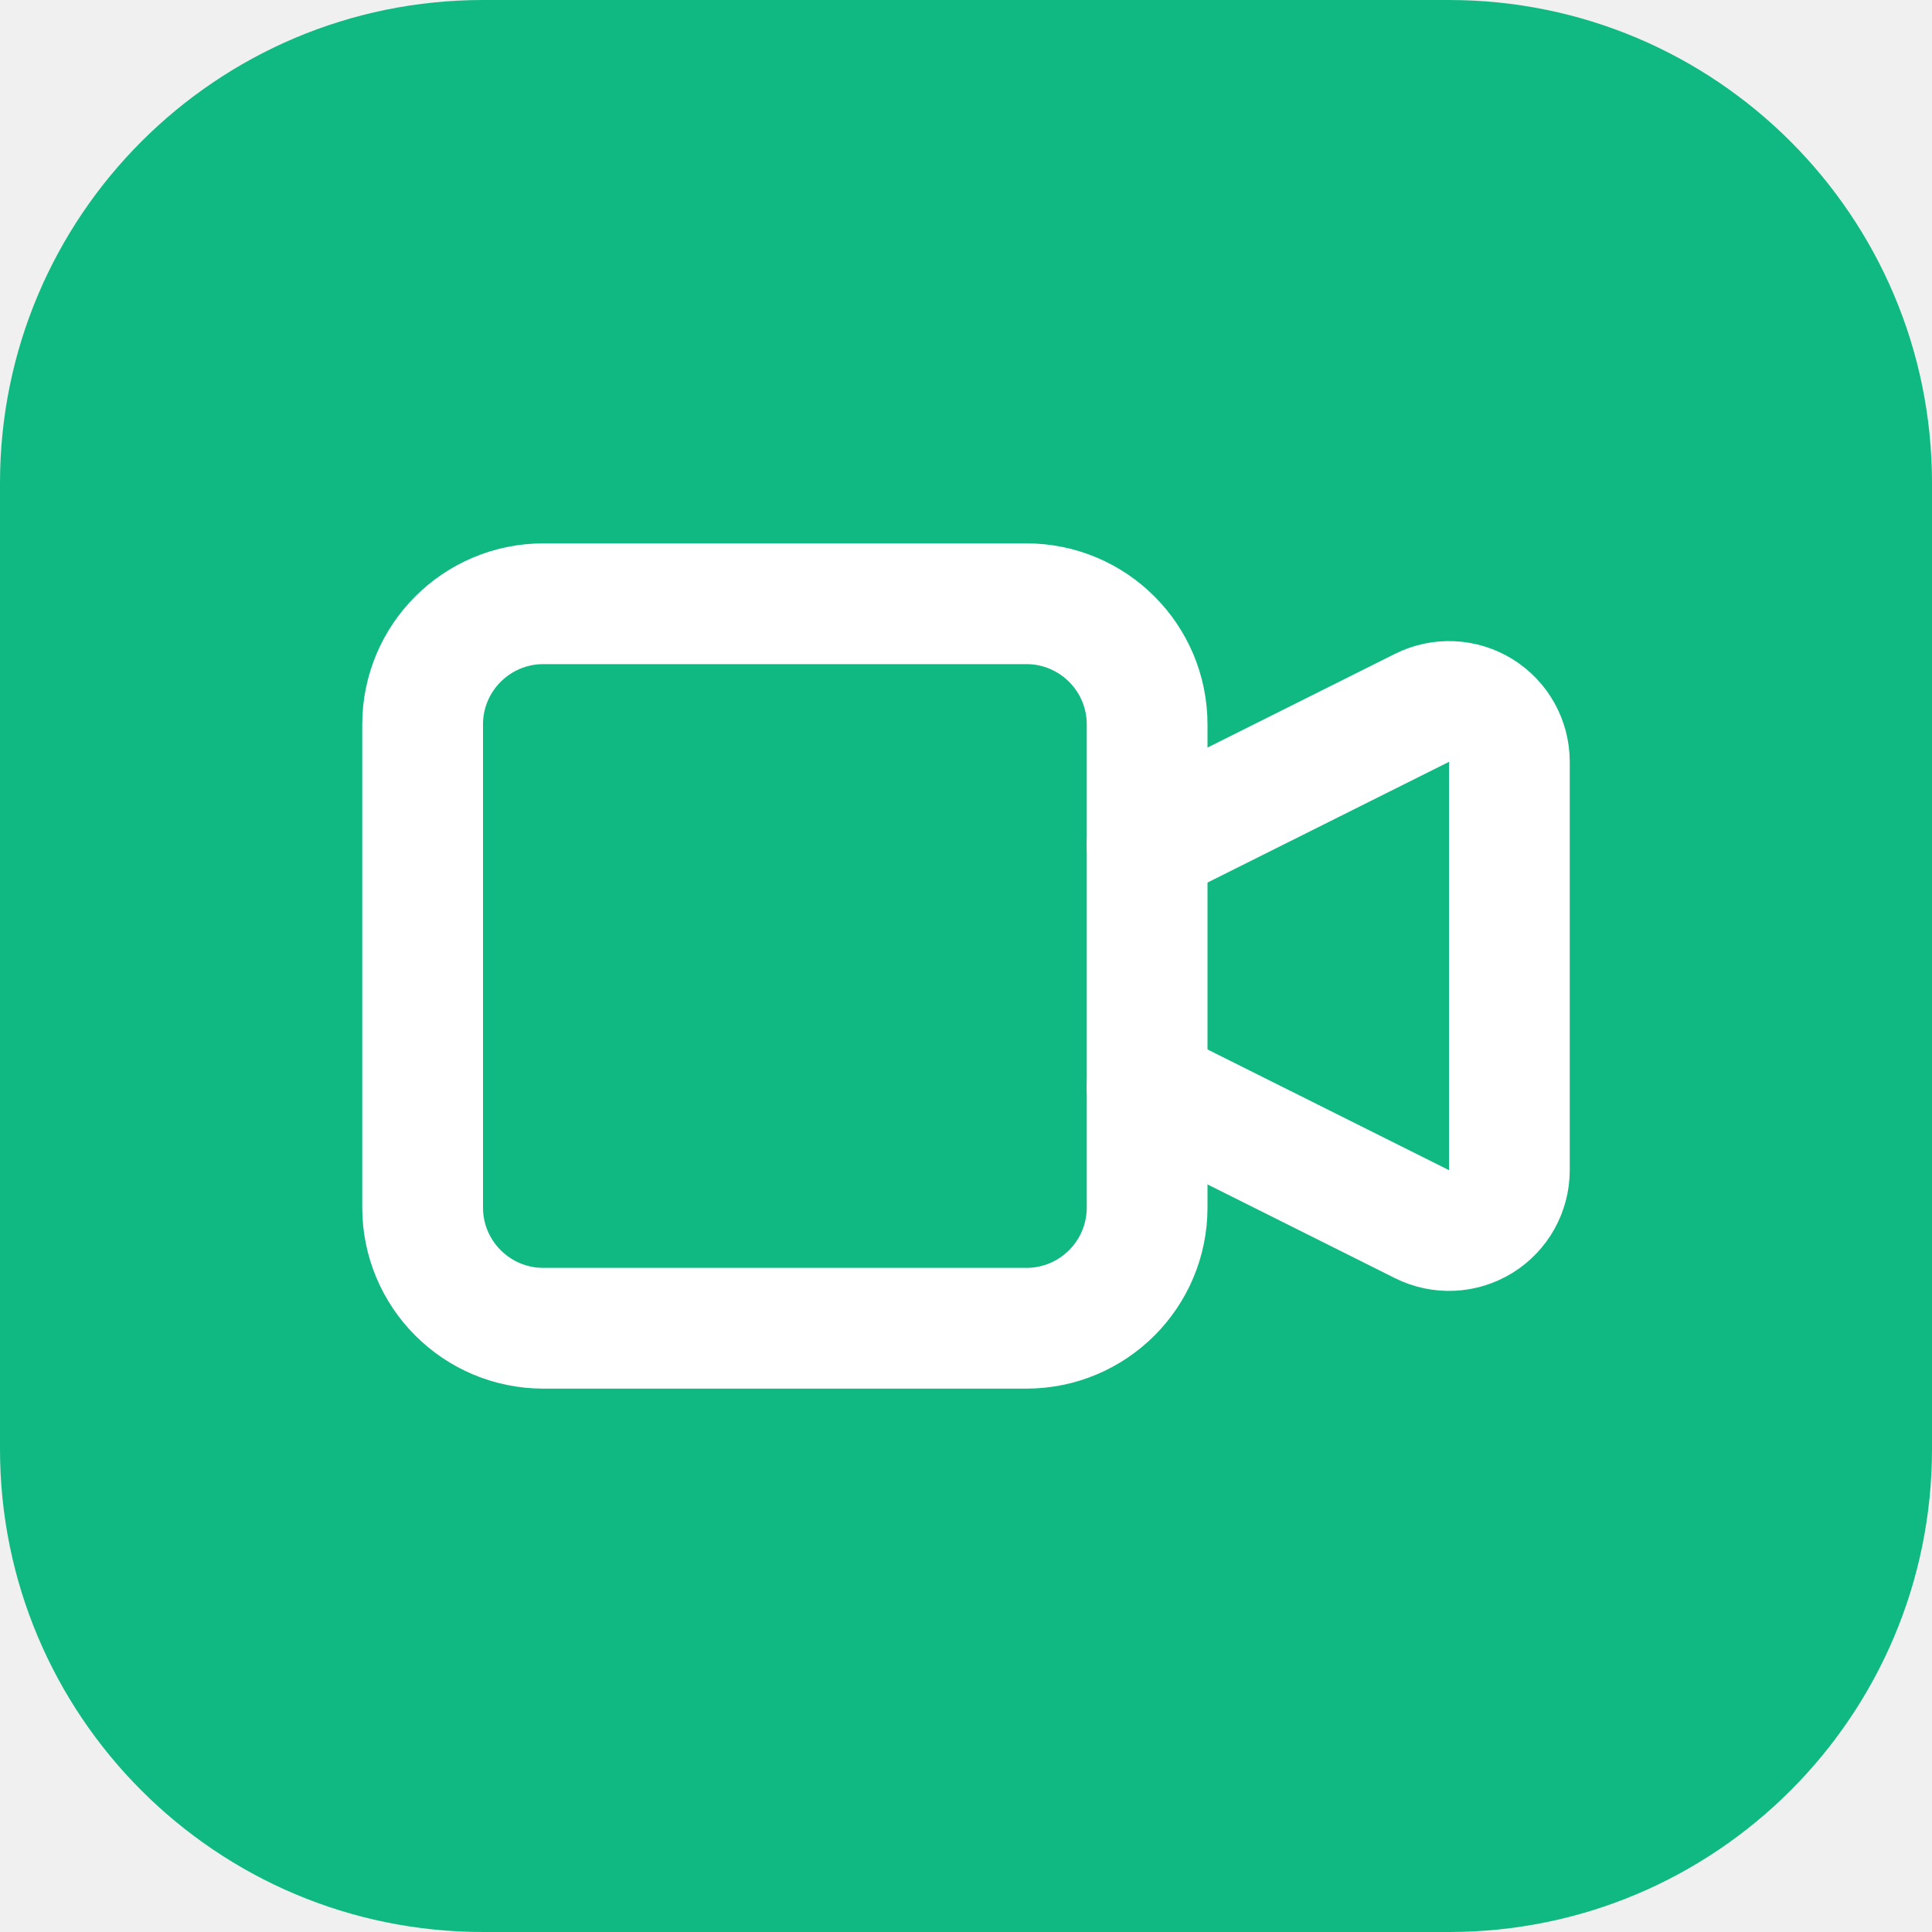
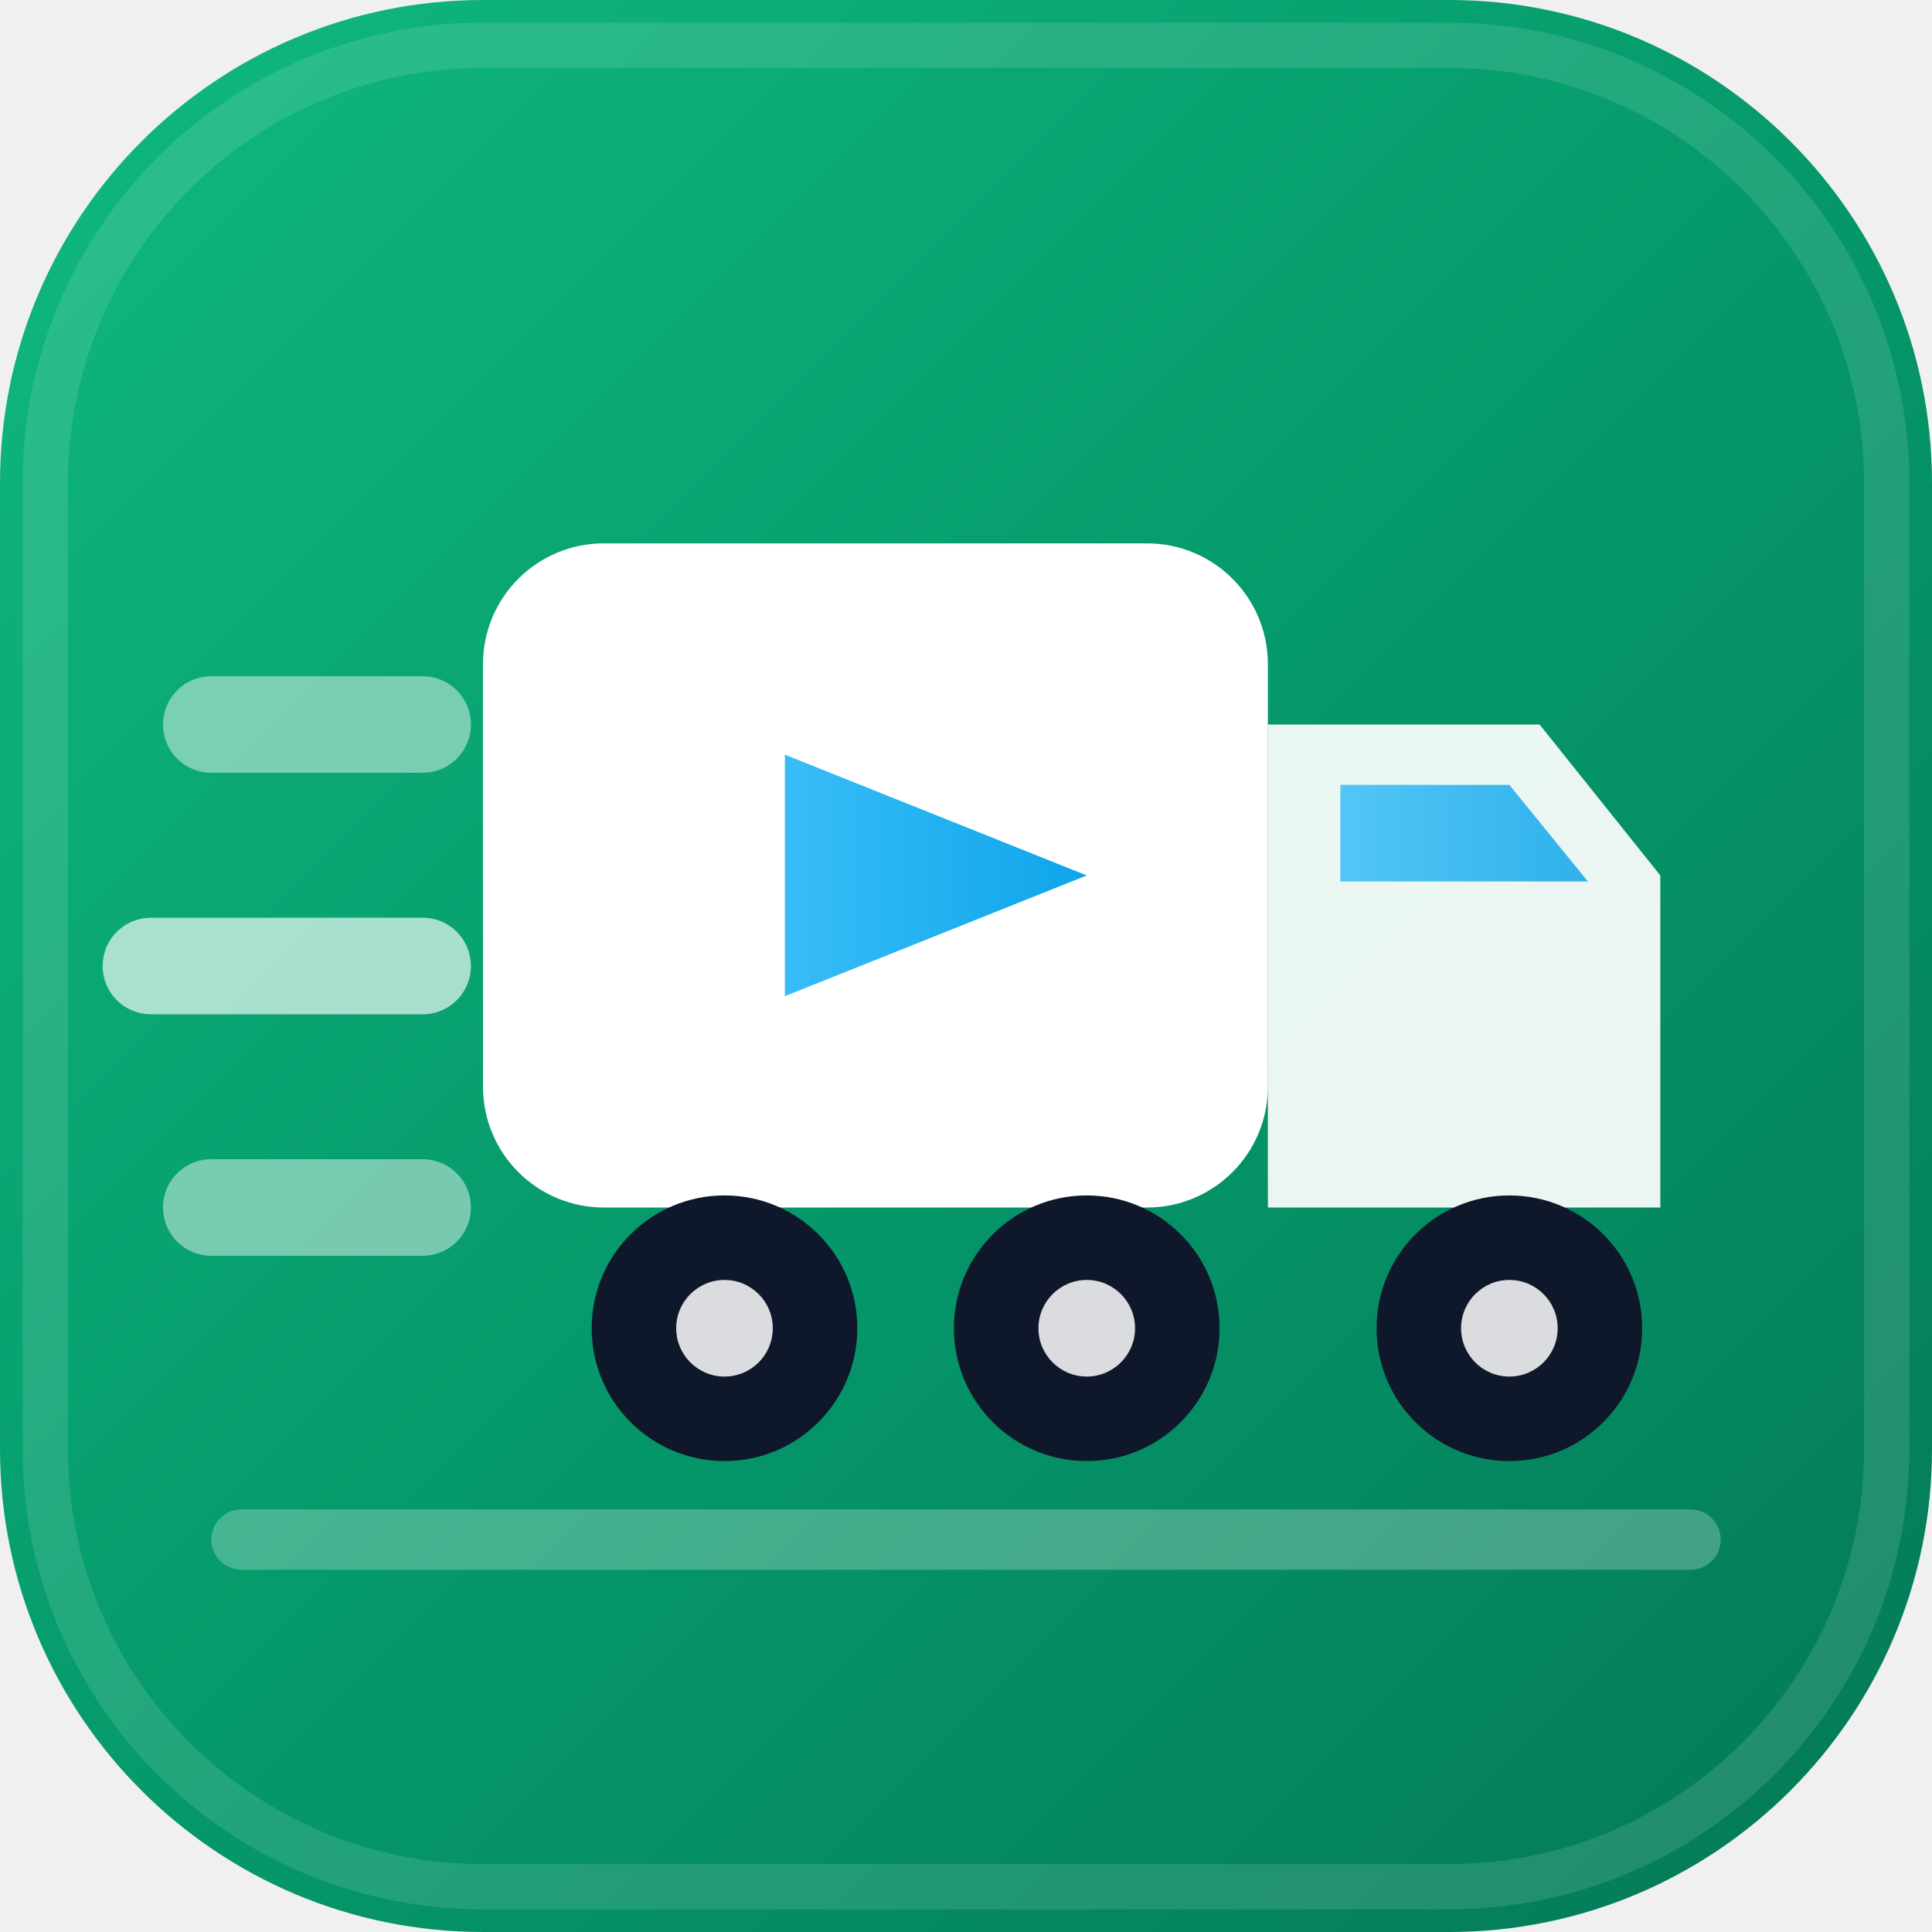
<svg xmlns="http://www.w3.org/2000/svg" viewBox="0 0 32 32">
-   <rect width="32" height="32" rx="8" fill="#10b981" />
-   <g fill="none" stroke="#fff" stroke-width="2" stroke-linecap="round" stroke-linejoin="round" transform="translate(4 4) scale(1)">
-     <path d="M15 10l4.553-2.276A1 1 0 0121 8.618v6.764a1 1 0 01-1.447.894L15 14" />
-     <path d="M5 18h8a2 2 0 002-2V8a2 2 0 00-2-2H5a2 2 0 00-2 2v8a2 2 0 002 2z" />
+   <defs>
+     <linearGradient id="bg" x1="0" y1="0" x2="1" y2="1">
+       <stop offset="0" stop-color="#10b981" />
+       <stop offset="0.55" stop-color="#059669" />
+       <stop offset="1" stop-color="#047857" />
+     </linearGradient>
+     <linearGradient id="accent" x1="0" y1="0" x2="1" y2="0">
+       <stop offset="0" stop-color="#38bdf8" />
+       <stop offset="1" stop-color="#0ea5e9" />
+     </linearGradient>
+   </defs>
+   <rect width="32" height="32" rx="8" fill="url(#bg)" />
+   <rect x="0.75" y="0.75" width="30.5" height="30.5" rx="7.25" fill="none" stroke="#fff" stroke-opacity="0.12" stroke-width="0.75" />
+   <g stroke-linecap="round" stroke-width="1.6">
+     <line x1="3.5" y1="12" x2="7" y2="12" stroke="#fff" stroke-opacity="0.45" />
+     <line x1="2.5" y1="16" x2="7" y2="16" stroke="#fff" stroke-opacity="0.65" />
+     <line x1="3.5" y1="20" x2="7" y2="20" stroke="#fff" stroke-opacity="0.45" />
  </g>
+   <g transform="translate(0 0)">
+     <rect x="8" y="9" width="13" height="11" rx="2" fill="#fff" />
+     <path d="M13 12.5 L18 14.5 L13 16.5 Z" fill="url(#accent)" />
+   </g>
+   <g>
+     <path d="M21 12 L25.5 12 L27.5 14.5 L27.5 20 L21 20 Z" fill="#fff" fill-opacity="0.92" />
+     <path d="M22.2 13 L25 13 L26.3 14.6 L22.2 14.6 Z" fill="url(#accent)" fill-opacity="0.85" />
+   </g>
+   <g fill="#0f172a">
+     <circle cx="12" cy="22" r="2.2" />
+     <circle cx="18" cy="22" r="2.2" />
+     <circle cx="25" cy="22" r="2.2" />
+   </g>
+   <g fill="#fff" fill-opacity="0.85">
+     <circle cx="12" cy="22" r="0.8" />
+     <circle cx="18" cy="22" r="0.8" />
+     <circle cx="25" cy="22" r="0.8" />
+   </g>
+   <line x1="4" y1="25.5" x2="28" y2="25.5" stroke="#fff" stroke-opacity="0.25" stroke-width="1" stroke-linecap="round" />
</svg>
